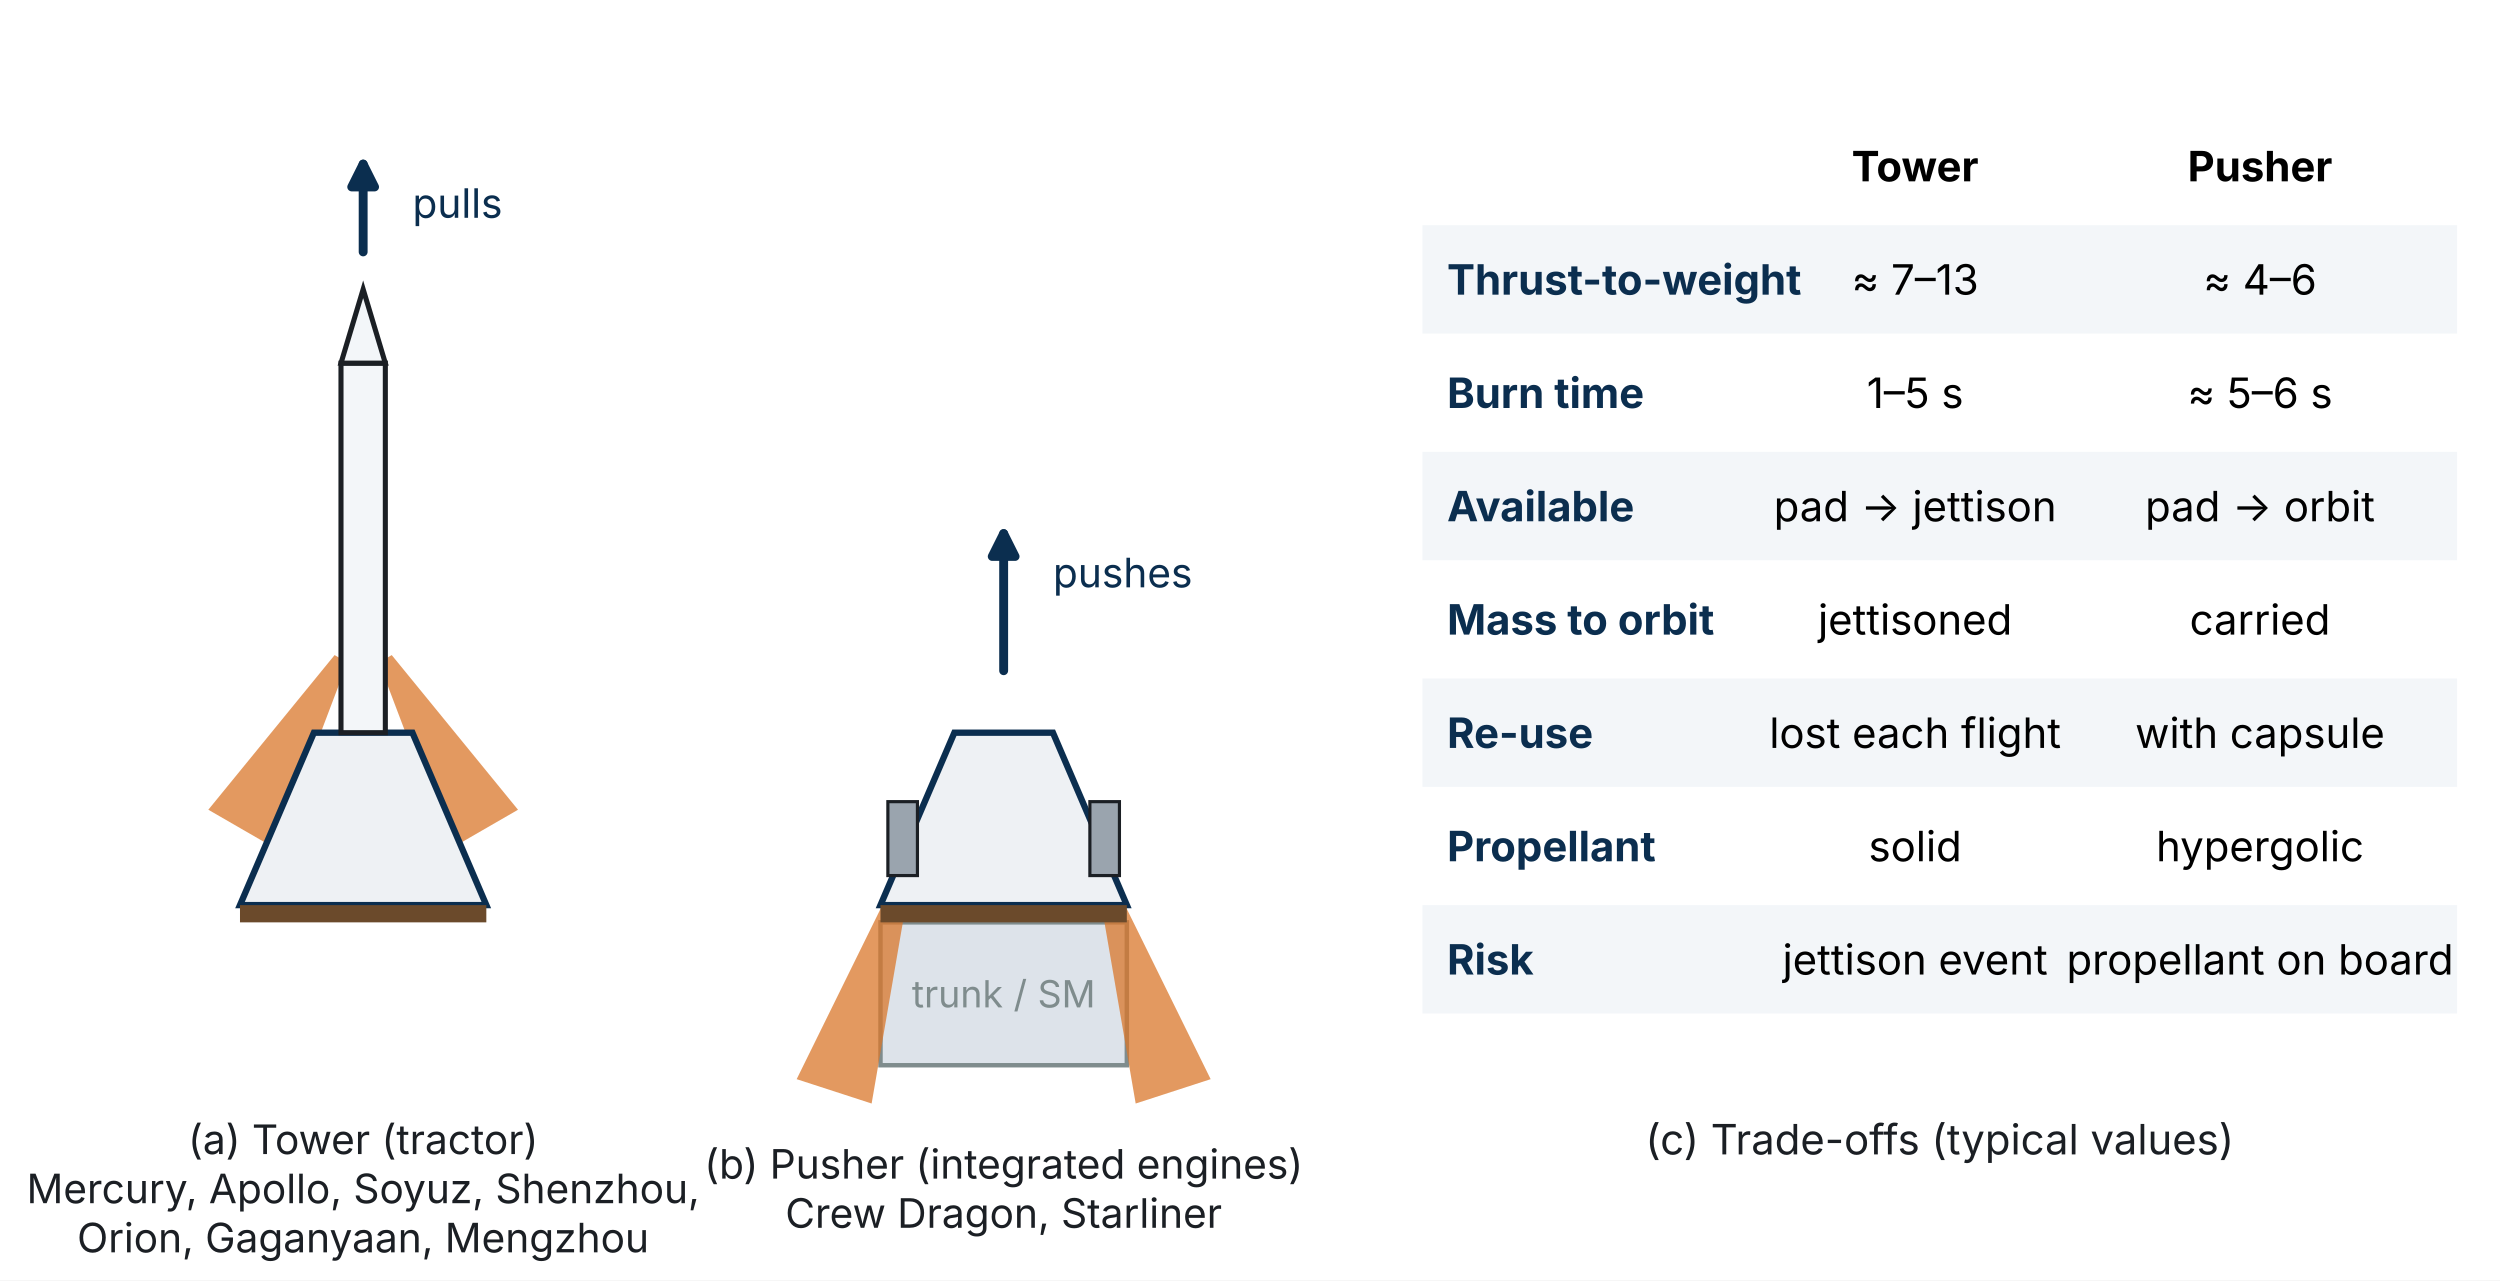
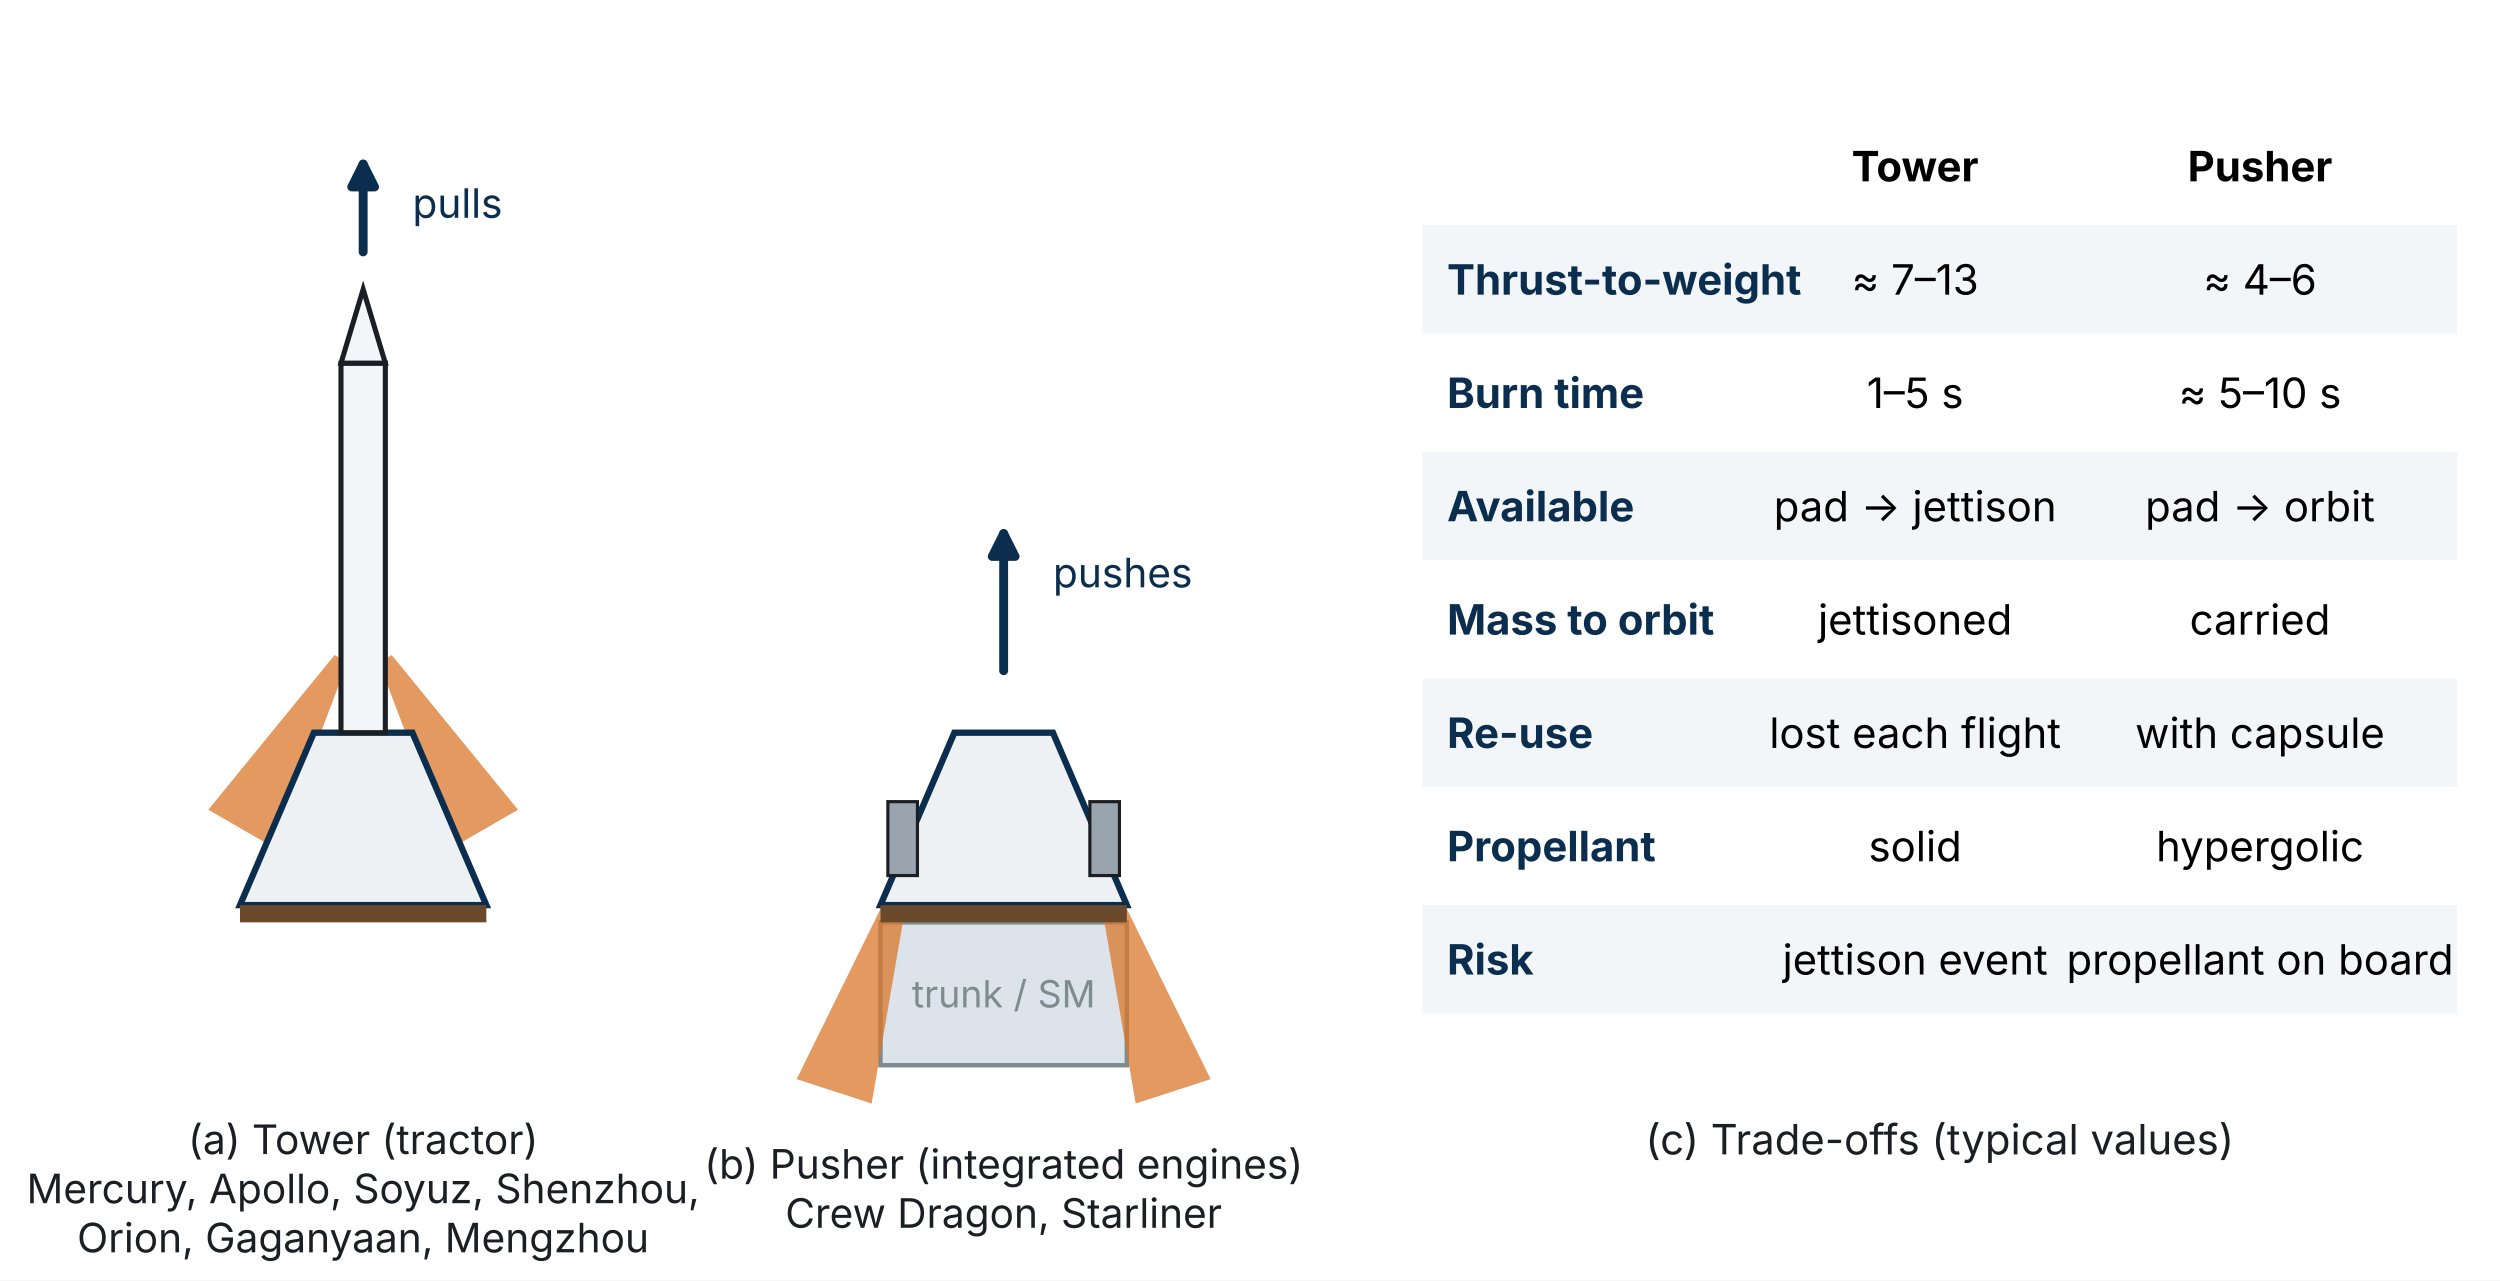
<svg xmlns="http://www.w3.org/2000/svg" width="393.84pt" height="201.714pt" viewBox="0 0 393.84 201.714" version="1.1">
  <defs>
    <style type="text/css">*{stroke-linejoin: round; stroke-linecap: butt}</style>
  </defs>
  <g id="figure_1">
    <g id="patch_1">
      <path d="M 0 201.714  L 393.84 201.714  L 393.84 0  L 0 0  z " style="fill: #ffffff" />
    </g>
    <g id="axes_1">
      <g id="patch_2">
-         <path d="M 224.086 52.554  L 387.079 52.554  L 387.079 35.479  L 224.086 35.479  z " clip-path="url(#p70fc60329f)" style="fill: #f3f6f9" />
+         <path d="M 224.086 52.554  L 387.079 52.554  L 387.079 35.479  L 224.086 35.479  z " clip-path="url(#pcefc6c2dc9)" style="fill: #f3f6f9" />
      </g>
      <g id="patch_3">
-         <path d="M 224.086 88.258  L 387.079 88.258  L 387.079 71.182  L 224.086 71.182  z " clip-path="url(#p70fc60329f)" style="fill: #f3f6f9" />
+         <path d="M 224.086 88.258  L 387.079 88.258  L 387.079 71.182  L 224.086 71.182  z " clip-path="url(#pcefc6c2dc9)" style="fill: #f3f6f9" />
      </g>
      <g id="patch_4">
-         <path d="M 224.086 123.961  L 387.079 123.961  L 387.079 106.885  L 224.086 106.885  z " clip-path="url(#p70fc60329f)" style="fill: #f3f6f9" />
+         <path d="M 224.086 123.961  L 387.079 123.961  L 387.079 106.885  L 224.086 106.885  z " clip-path="url(#pcefc6c2dc9)" style="fill: #f3f6f9" />
      </g>
      <g id="patch_5">
-         <path d="M 224.086 159.664  L 387.079 159.664  L 387.079 142.589  L 224.086 142.589  z " clip-path="url(#p70fc60329f)" style="fill: #f3f6f9" />
+         <path d="M 224.086 159.664  L 387.079 159.664  L 387.079 142.589  L 224.086 142.589  z " clip-path="url(#pcefc6c2dc9)" style="fill: #f3f6f9" />
      </g>
      <g id="patch_6">
-         <path d="M 138.708 167.814  L 177.516 167.814  L 177.516 145.305  L 138.708 145.305  z " clip-path="url(#p70fc60329f)" style="fill: #dde3ea; stroke: #7f8c8d; stroke-width: 0.7; stroke-linejoin: miter" />
+         <path d="M 138.708 167.814  L 177.516 167.814  L 177.516 145.305  L 138.708 145.305  z " clip-path="url(#pcefc6c2dc9)" style="fill: #dde3ea; stroke: #7f8c8d; stroke-width: 0.7; stroke-linejoin: miter" />
      </g>
      <g id="patch_7">
-         <path d="M 61.712 103.199  L 59.696 104.363  L 70.85 133.772  L 81.605 127.563  z " clip-path="url(#p70fc60329f)" style="fill: #d9772b; opacity: 0.75" />
+         <path d="M 61.712 103.199  L 59.696 104.363  L 70.85 133.772  L 81.605 127.563  z " clip-path="url(#pcefc6c2dc9)" style="fill: #d9772b; opacity: 0.75" />
      </g>
      <g id="patch_8">
-         <path d="M 54.727 104.363  L 52.71 103.199  L 32.818 127.563  L 43.573 133.772  z " clip-path="url(#p70fc60329f)" style="fill: #d9772b; opacity: 0.75" />
+         <path d="M 54.727 104.363  L 52.71 103.199  L 32.818 127.563  L 43.573 133.772  z " clip-path="url(#pcefc6c2dc9)" style="fill: #d9772b; opacity: 0.75" />
      </g>
      <g id="patch_9">
        <path d="M 57.211 39.684  Q 57.211 31.984 57.211 25.85  " style="fill: none; stroke: #0b2e4f; stroke-width: 1.4; stroke-linecap: round" />
        <path d="M 55.411 29.45  L 57.211 25.85  L 59.011 29.45  z " style="fill: #0b2e4f; stroke: #0b2e4f; stroke-width: 1.4; stroke-linecap: round" />
      </g>
      <g id="patch_10">
-         <path d="M 175.131 138.348  L 172.916 139.068  L 178.911 173.845  L 190.722 170.007  z " clip-path="url(#p70fc60329f)" style="fill: #d9772b; opacity: 0.75" />
+         <path d="M 175.131 138.348  L 172.916 139.068  L 178.911 173.845  L 190.722 170.007  z " clip-path="url(#pcefc6c2dc9)" style="fill: #d9772b; opacity: 0.75" />
      </g>
      <g id="patch_11">
-         <path d="M 143.308 139.068  L 141.093 138.348  L 125.502 170.007  L 137.313 173.845  z " clip-path="url(#p70fc60329f)" style="fill: #d9772b; opacity: 0.75" />
+         <path d="M 143.308 139.068  L 141.093 138.348  L 125.502 170.007  L 137.313 173.845  z " clip-path="url(#pcefc6c2dc9)" style="fill: #d9772b; opacity: 0.75" />
      </g>
      <g id="patch_12">
        <path d="M 158.112 105.662  Q 158.112 94.079 158.112 84.061  " style="fill: none; stroke: #0b2e4f; stroke-width: 1.4; stroke-linecap: round" />
        <path d="M 156.312 87.661  L 158.112 84.061  L 159.912 87.661  z " style="fill: #0b2e4f; stroke: #0b2e4f; stroke-width: 1.4; stroke-linecap: round" />
      </g>
      <g id="text_1">
        <text style="font-weight: 700; font-size: 6.6px; font-family: 'Inter'; text-anchor: middle" x="301.702" y="28.566" transform="rotate(-0 301.7016 28.56568)">Tower</text>
      </g>
      <g id="text_2">
        <text style="font-weight: 700; font-size: 6.6px; font-family: 'Inter'; text-anchor: middle" x="356.033" y="28.566" transform="rotate(-0 356.0328 28.56568)">Pusher</text>
      </g>
      <g id="text_3">
        <text style="font-weight: 700; font-size: 6.6px; font-family: 'Inter'; text-anchor: start; fill: #0b2e4f" x="227.966" y="46.417" transform="rotate(-0 227.9664 46.41736)">Thrust-to-weight</text>
      </g>
      <g id="text_4">
        <text style="font-size: 6.6px; font-family: 'Inter'; text-anchor: middle" x="301.702" y="46.417" transform="rotate(-0 301.7016 46.41736)">≈ 7–13</text>
      </g>
      <g id="text_5">
        <text style="font-size: 6.6px; font-family: 'Inter'; text-anchor: middle" x="356.033" y="46.417" transform="rotate(-0 356.0328 46.41736)">≈ 4–6</text>
      </g>
      <g id="text_6">
        <text style="font-weight: 700; font-size: 6.6px; font-family: 'Inter'; text-anchor: start; fill: #0b2e4f" x="227.966" y="64.269" transform="rotate(-0 227.9664 64.26904)">Burn time</text>
      </g>
      <g id="text_7">
        <text style="font-size: 6.6px; font-family: 'Inter'; text-anchor: middle" x="301.702" y="64.269" transform="rotate(-0 301.7016 64.26904)">1–5 s</text>
      </g>
      <g id="text_8">
-         <text style="font-size: 6.6px; font-family: 'Inter'; text-anchor: middle" x="356.033" y="64.269" transform="rotate(-0 356.0328 64.26904)">≈ 5–6 s</text>
+         <text style="font-size: 6.6px; font-family: 'Inter'; text-anchor: middle" x="356.033" y="64.269" transform="rotate(-0 356.0328 64.26904)">≈ 5–10 s</text>
      </g>
      <g id="text_9">
        <text style="font-weight: 700; font-size: 6.6px; font-family: 'Inter'; text-anchor: start; fill: #0b2e4f" x="227.966" y="82.121" transform="rotate(-0 227.9664 82.12072)">Available</text>
      </g>
      <g id="text_10">
        <text style="font-size: 6.6px; font-family: 'Inter'; text-anchor: middle" x="301.702" y="82.121" transform="rotate(-0 301.7016 82.12072)">pad → jettison</text>
      </g>
      <g id="text_11">
        <text style="font-size: 6.6px; font-family: 'Inter'; text-anchor: middle" x="356.033" y="82.121" transform="rotate(-0 356.0328 82.12072)">pad → orbit</text>
      </g>
      <g id="text_12">
        <text style="font-weight: 700; font-size: 6.6px; font-family: 'Inter'; text-anchor: start; fill: #0b2e4f" x="227.966" y="99.972" transform="rotate(-0 227.9664 99.9724)">Mass to orbit</text>
      </g>
      <g id="text_13">
        <text style="font-size: 6.6px; font-family: 'Inter'; text-anchor: middle" x="301.702" y="99.972" transform="rotate(-0 301.7016 99.9724)">jettisoned</text>
      </g>
      <g id="text_14">
        <text style="font-size: 6.6px; font-family: 'Inter'; text-anchor: middle" x="356.033" y="99.972" transform="rotate(-0 356.0328 99.9724)">carried</text>
      </g>
      <g id="text_15">
        <text style="font-weight: 700; font-size: 6.6px; font-family: 'Inter'; text-anchor: start; fill: #0b2e4f" x="227.966" y="117.824" transform="rotate(-0 227.9664 117.8241)">Re-use</text>
      </g>
      <g id="text_16">
        <text style="font-size: 6.6px; font-family: 'Inter'; text-anchor: middle" x="301.702" y="117.824" transform="rotate(-0 301.7016 117.8241)">lost each flight</text>
      </g>
      <g id="text_17">
        <text style="font-size: 6.6px; font-family: 'Inter'; text-anchor: middle" x="356.033" y="117.824" transform="rotate(-0 356.0328 117.8241)">with capsule</text>
      </g>
      <g id="text_18">
        <text style="font-weight: 700; font-size: 6.6px; font-family: 'Inter'; text-anchor: start; fill: #0b2e4f" x="227.966" y="135.676" transform="rotate(-0 227.9664 135.6758)">Propellant</text>
      </g>
      <g id="text_19">
        <text style="font-size: 6.6px; font-family: 'Inter'; text-anchor: middle" x="301.702" y="135.676" transform="rotate(-0 301.7016 135.6758)">solid</text>
      </g>
      <g id="text_20">
        <text style="font-size: 6.6px; font-family: 'Inter'; text-anchor: middle" x="356.033" y="135.676" transform="rotate(-0 356.0328 135.6758)">hypergolic</text>
      </g>
      <g id="text_21">
        <text style="font-weight: 700; font-size: 6.6px; font-family: 'Inter'; text-anchor: start; fill: #0b2e4f" x="227.966" y="153.527" transform="rotate(-0 227.9664 153.5274)">Risk</text>
      </g>
      <g id="text_22">
        <text style="font-size: 6.6px; font-family: 'Inter'; text-anchor: middle" x="301.702" y="153.527" transform="rotate(-0 301.7016 153.5274)">jettison event</text>
      </g>
      <g id="text_23">
        <text style="font-size: 6.6px; font-family: 'Inter'; text-anchor: middle" x="356.033" y="153.527" transform="rotate(-0 356.0328 153.5274)">propellant on board</text>
      </g>
      <g id="patch_13">
-         <path d="M 37.807 142.589  L 76.615 142.589  L 64.973 115.423  L 49.45 115.423  z " clip-path="url(#p70fc60329f)" style="fill: #eef1f4; stroke: #0b2e4f; stroke-linejoin: miter" />
+         <path d="M 37.807 142.589  L 76.615 142.589  L 64.973 115.423  L 49.45 115.423  z " clip-path="url(#pcefc6c2dc9)" style="fill: #eef1f4; stroke: #0b2e4f; stroke-linejoin: miter" />
      </g>
      <g id="patch_14">
-         <path d="M 37.807 145.305  L 76.615 145.305  L 76.615 142.589  L 37.807 142.589  z " clip-path="url(#p70fc60329f)" style="fill: #6b4a2b" />
+         <path d="M 37.807 145.305  L 76.615 145.305  L 76.615 142.589  L 37.807 142.589  z " clip-path="url(#pcefc6c2dc9)" style="fill: #6b4a2b" />
      </g>
      <g id="patch_15">
-         <path d="M 53.718 115.423  L 60.704 115.423  L 60.704 57.211  L 53.718 57.211  z " clip-path="url(#p70fc60329f)" style="fill: #f3f6f9; stroke: #1b1f24; stroke-width: 0.8; stroke-linejoin: miter" />
+         <path d="M 53.718 115.423  L 60.704 115.423  L 60.704 57.211  L 53.718 57.211  z " clip-path="url(#pcefc6c2dc9)" style="fill: #f3f6f9; stroke: #1b1f24; stroke-width: 0.8; stroke-linejoin: miter" />
      </g>
      <g id="patch_16">
-         <path d="M 53.718 57.211  L 60.704 57.211  L 57.211 45.569  z " clip-path="url(#p70fc60329f)" style="fill: #f3f6f9; stroke: #1b1f24; stroke-width: 0.8; stroke-linejoin: miter" />
+         <path d="M 53.718 57.211  L 60.704 57.211  L 57.211 45.569  z " clip-path="url(#pcefc6c2dc9)" style="fill: #f3f6f9; stroke: #1b1f24; stroke-width: 0.8; stroke-linejoin: miter" />
      </g>
      <g id="patch_17">
-         <path d="M 138.708 142.589  L 177.516 142.589  L 165.874 115.423  L 150.35 115.423  z " clip-path="url(#p70fc60329f)" style="fill: #eef1f4; stroke: #0b2e4f; stroke-linejoin: miter" />
+         <path d="M 138.708 142.589  L 177.516 142.589  L 165.874 115.423  L 150.35 115.423  z " clip-path="url(#pcefc6c2dc9)" style="fill: #eef1f4; stroke: #0b2e4f; stroke-linejoin: miter" />
      </g>
      <g id="patch_18">
-         <path d="M 138.708 145.305  L 177.516 145.305  L 177.516 142.589  L 138.708 142.589  z " clip-path="url(#p70fc60329f)" style="fill: #6b4a2b" />
+         <path d="M 138.708 145.305  L 177.516 145.305  L 177.516 142.589  L 138.708 142.589  z " clip-path="url(#pcefc6c2dc9)" style="fill: #6b4a2b" />
      </g>
      <g id="text_24">
        <text style="font-size: 6.4px; font-family: 'Inter'; text-anchor: start; fill: #0b2e4f" x="64.973" y="34.314" transform="rotate(-0 64.9728 34.31412)">pulls</text>
      </g>
      <g id="text_25">
        <text style="font-size: 6.4px; font-family: 'Inter'; fill: #1b1f24" transform="translate(29.6227 181.8024)">(a) Tower (tractor)</text>
        <text style="font-size: 6.4px; font-family: 'Inter'; fill: #1b1f24" transform="translate(4.1897 189.5461)">Mercury, Apollo, Soyuz, Shenzhou,</text>
        <text style="font-size: 6.4px; font-family: 'Inter'; fill: #1b1f24" transform="translate(12.1472 197.2899)">Orion, Gaganyaan, Mengzhou</text>
      </g>
      <g id="patch_19">
-         <path d="M 171.695 137.932  L 176.352 137.932  L 176.352 126.289  L 171.695 126.289  z " clip-path="url(#p70fc60329f)" style="fill: #9aa4ae; stroke: #1b1f24; stroke-width: 0.5; stroke-linejoin: miter" />
+         <path d="M 171.695 137.932  L 176.352 137.932  L 176.352 126.289  L 171.695 126.289  z " clip-path="url(#pcefc6c2dc9)" style="fill: #9aa4ae; stroke: #1b1f24; stroke-width: 0.5; stroke-linejoin: miter" />
      </g>
      <g id="patch_20">
-         <path d="M 139.872 137.932  L 144.529 137.932  L 144.529 126.289  L 139.872 126.289  z " clip-path="url(#p70fc60329f)" style="fill: #9aa4ae; stroke: #1b1f24; stroke-width: 0.5; stroke-linejoin: miter" />
+         <path d="M 139.872 137.932  L 144.529 137.932  L 144.529 126.289  L 139.872 126.289  z " clip-path="url(#pcefc6c2dc9)" style="fill: #9aa4ae; stroke: #1b1f24; stroke-width: 0.5; stroke-linejoin: miter" />
      </g>
      <g id="text_26">
        <text style="font-size: 5.9px; font-family: 'Inter'; text-anchor: middle; fill: #7f8c8d" x="158.112" y="158.706" transform="rotate(-0 158.112 158.7059)">trunk / SM</text>
      </g>
      <g id="text_27">
        <text style="font-size: 6.4px; font-family: 'Inter'; text-anchor: start; fill: #0b2e4f" x="165.874" y="92.526" transform="rotate(-0 165.8736 92.52612)">pushes</text>
      </g>
      <g id="text_28">
        <text style="font-size: 6.4px; font-family: 'Inter'; fill: #1b1f24" transform="translate(110.943 185.6743)">(b) Pusher (integrated engines)</text>
        <text style="font-size: 6.4px; font-family: 'Inter'; fill: #1b1f24" transform="translate(123.714 193.418)">Crew Dragon, Starliner</text>
      </g>
      <g id="text_29">
        <text style="font-size: 6.6px; font-family: 'Inter'; text-anchor: middle; fill: #1b1f24" x="305.582" y="181.857" transform="rotate(-0 305.5824 181.8573)">(c) Trade-offs (typical values)</text>
      </g>
    </g>
  </g>
  <defs>
-     <clipPath id="p70fc60329f">
+     <clipPath id="pcefc6c2dc9">
      <rect x="2.88" y="2.88" width="388.08" height="194.04" />
    </clipPath>
  </defs>
</svg>
